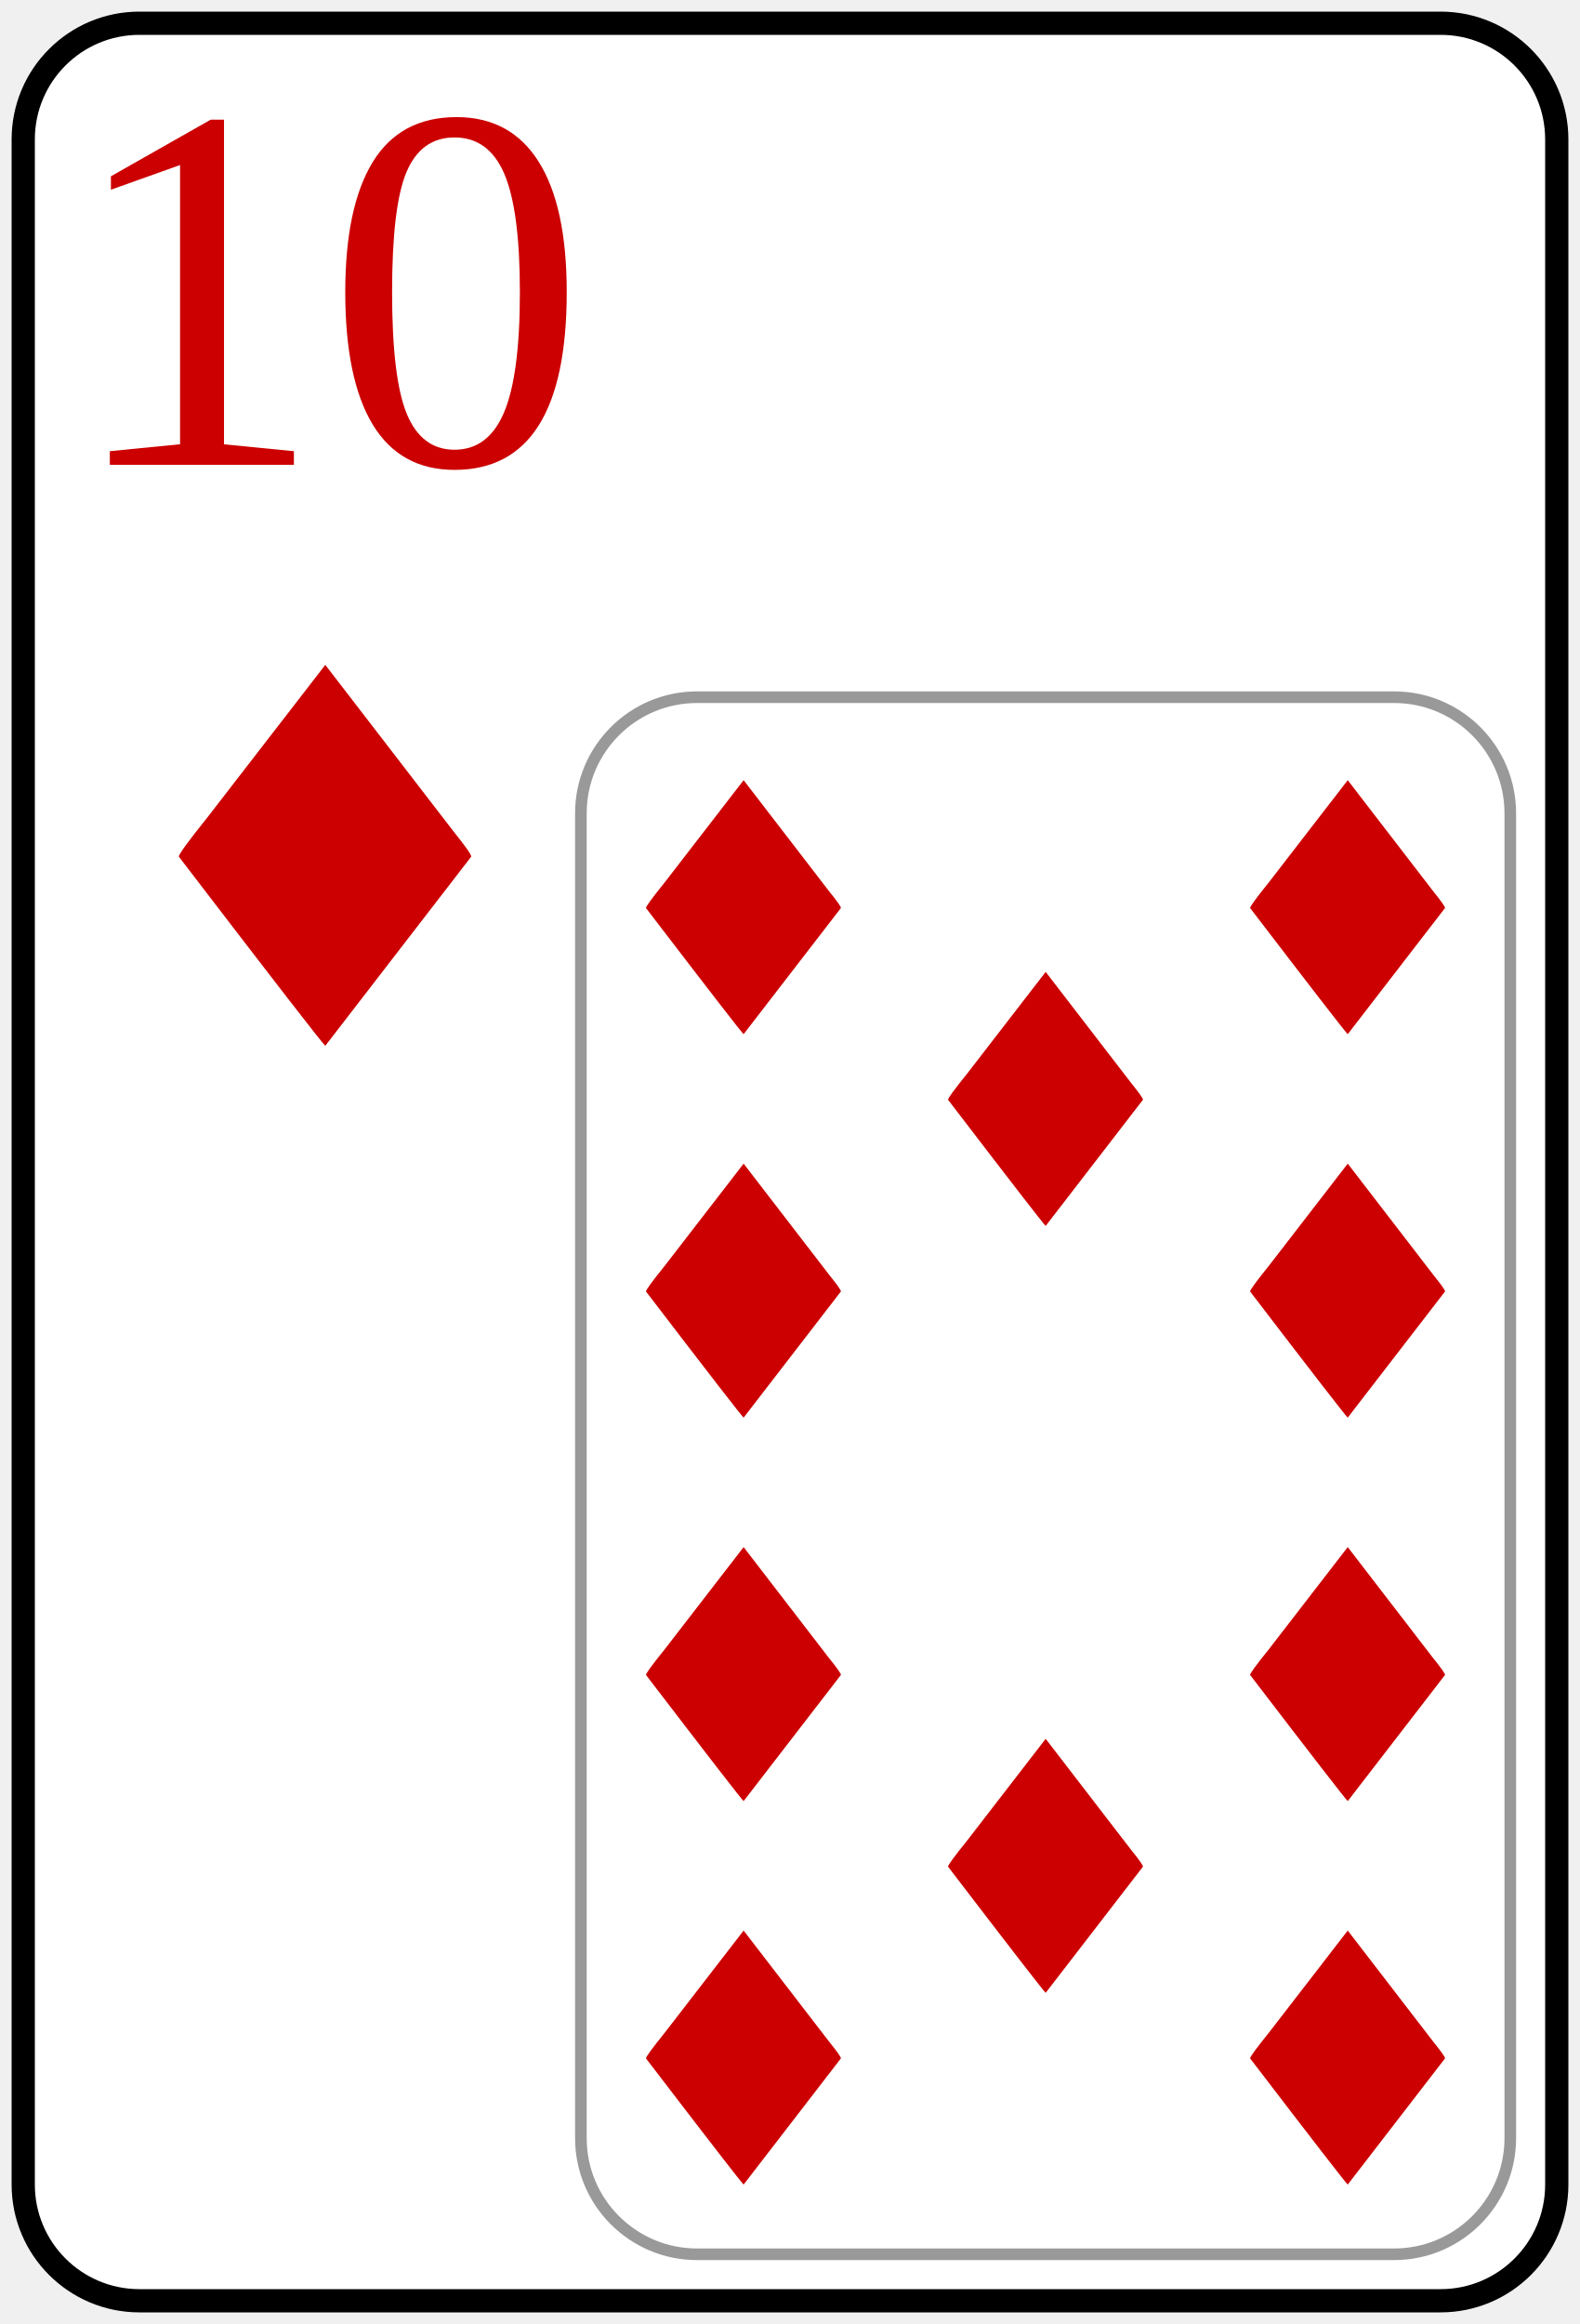
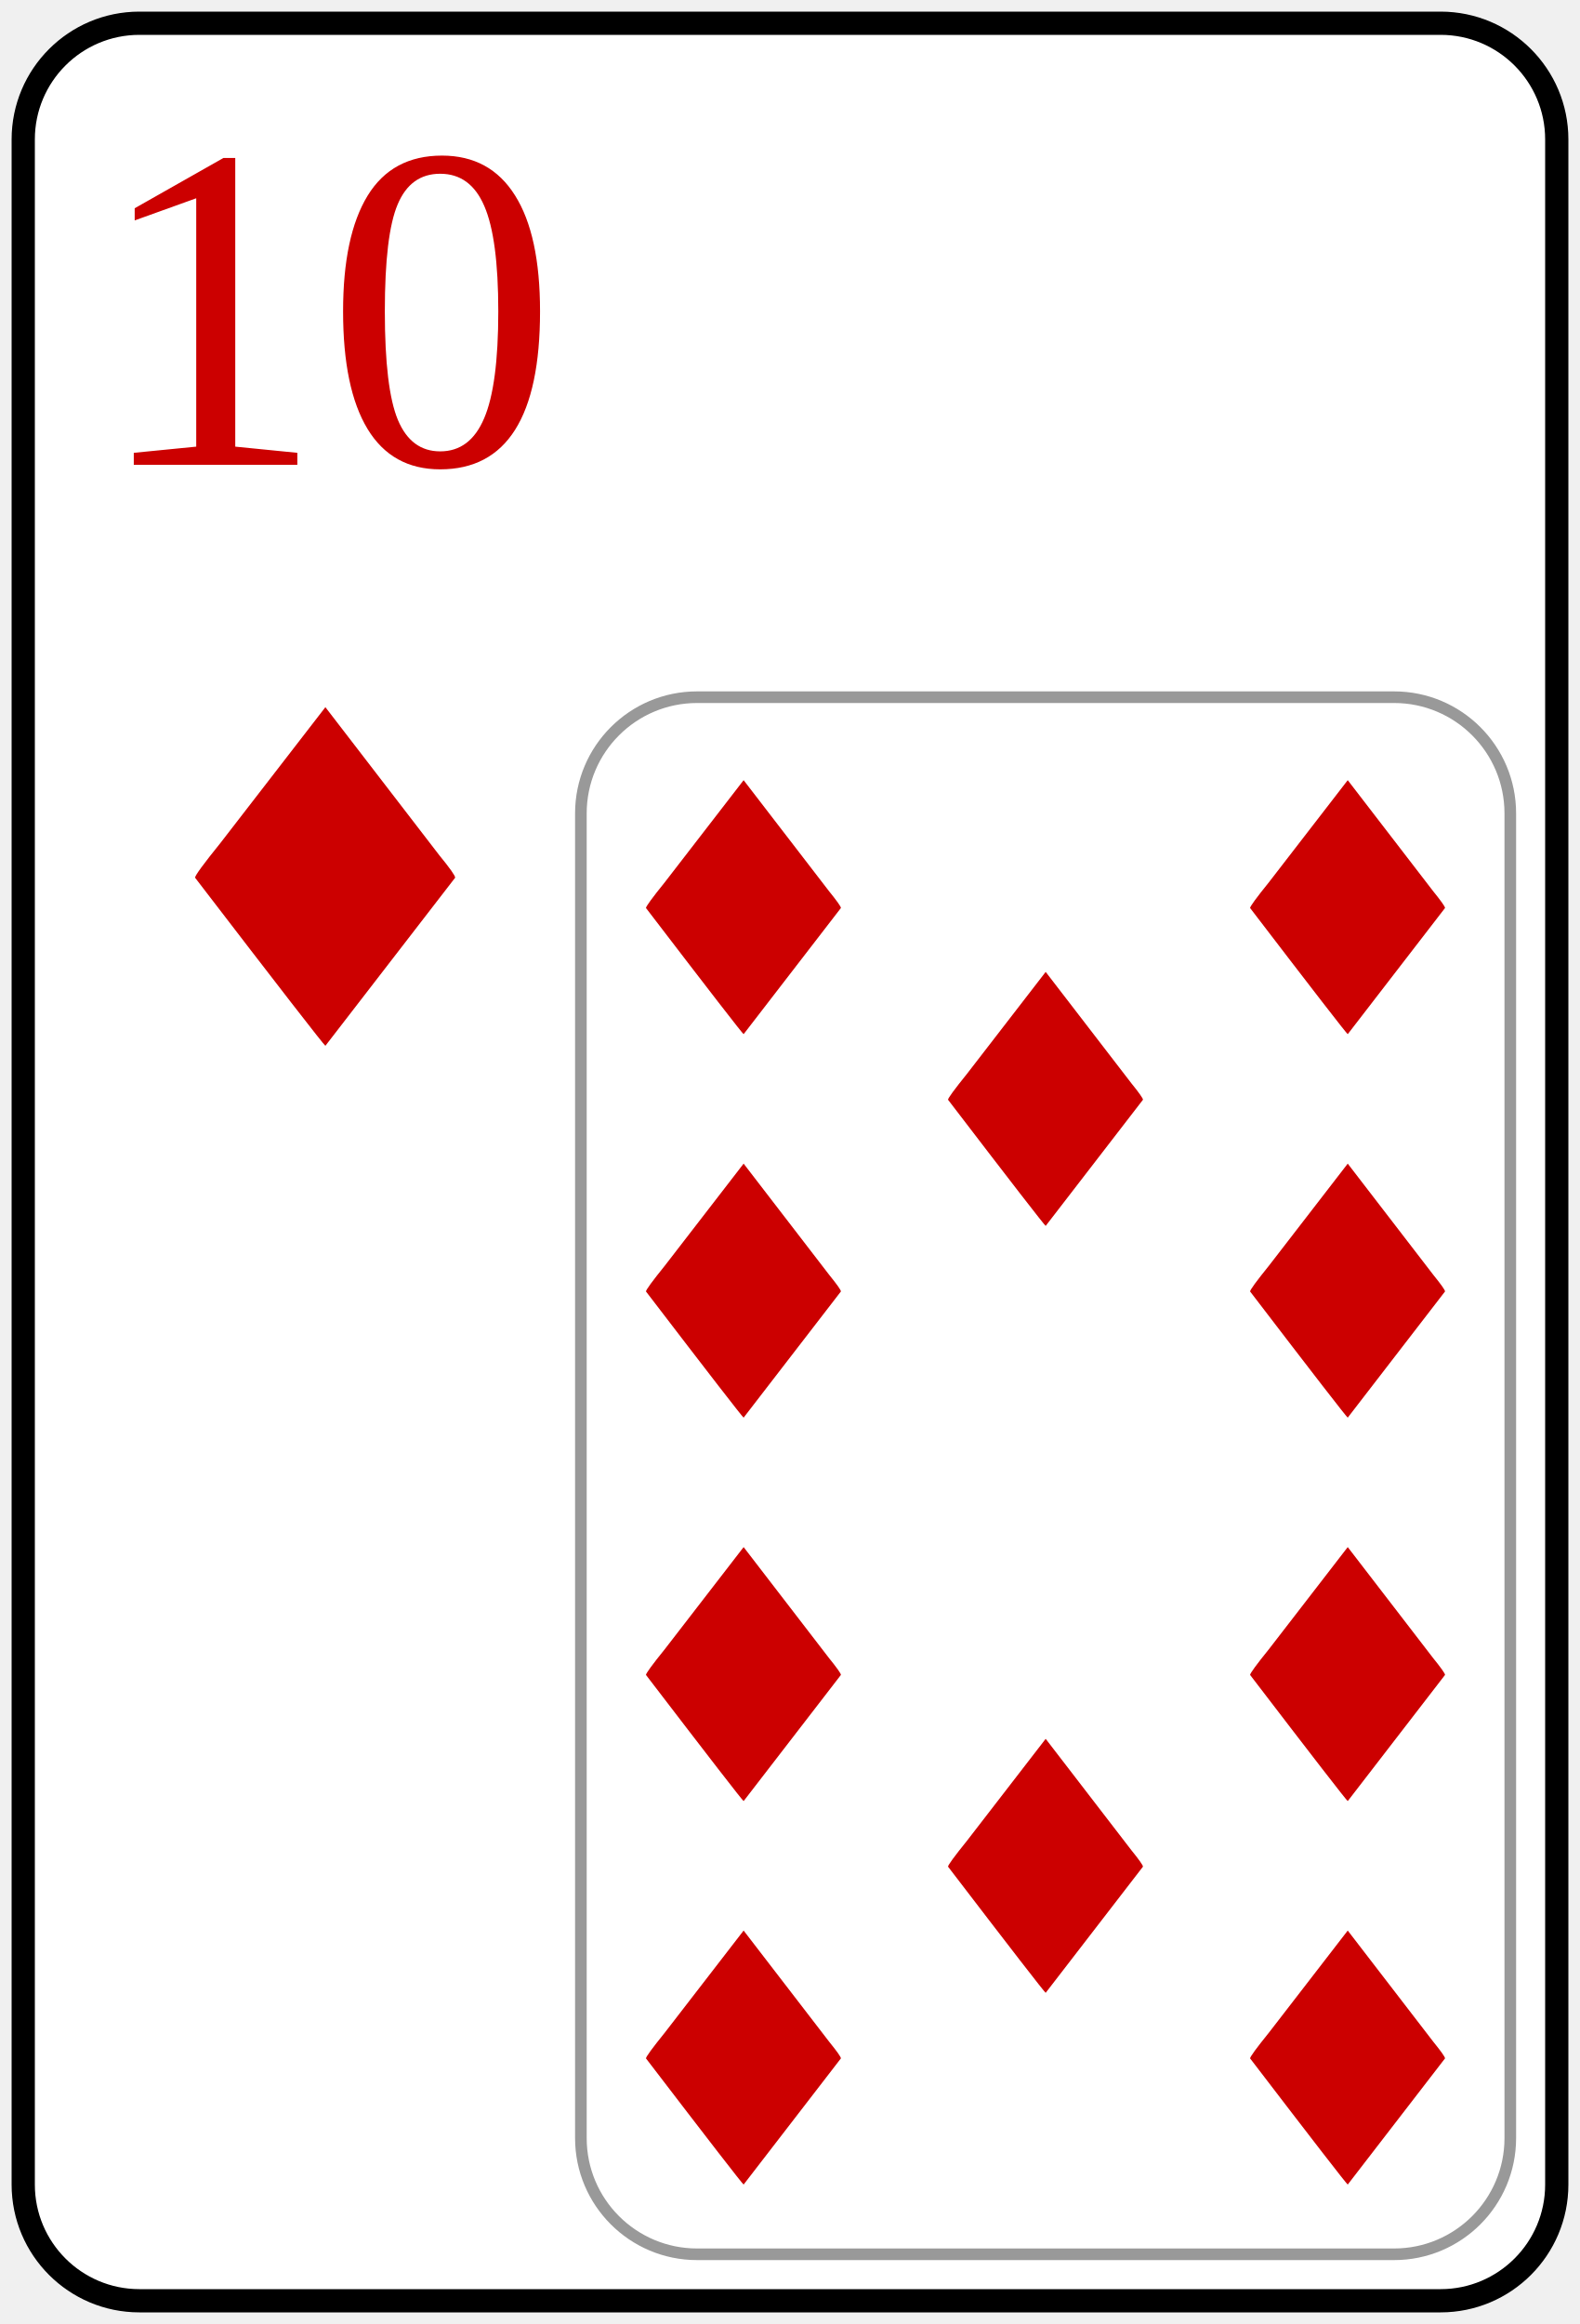
<svg xmlns="http://www.w3.org/2000/svg" version="1.1" width="136" height="200">
  <rect width="100%" height="100%" fill="#fff" opacity="0" />
  <rect x="2" y="2" width="132" height="196" fill="#fff" rx="10" stroke="#000" stroke-width="2px" />
-   <g font-family="Georgia,Helvetica Neue Regular,Times New Roman" font-size="45" text-anchor="middle" fill="#c00">
+   <g font-family="Georgia,Helvetica Neue Regular,Times New Roman" font-size="40" text-anchor="middle" fill="#c00">
    <text x="28" y="40">10</text>
    <text x="28" y="90">♦️</text>
    <rect x="50" y="60" width="80" height="134" fill="#fff" rx="10" stroke="#999" stroke-width="1px" />
    <g font-size="30">
      <text x="64" y="89">♦️</text>
      <text x="116" y="89">♦️</text>
      <text x="90" y="105.5">♦️</text>
      <text x="64" y="122">♦️</text>
      <text x="116" y="122">♦️</text>
      <text x="64" y="155">♦️</text>
      <text x="116" y="155">♦️</text>
      <text x="90" y="171.5">♦️</text>
      <text x="64" y="188">♦️</text>
      <text x="116" y="188">♦️</text>
    </g>
  </g>
</svg>
